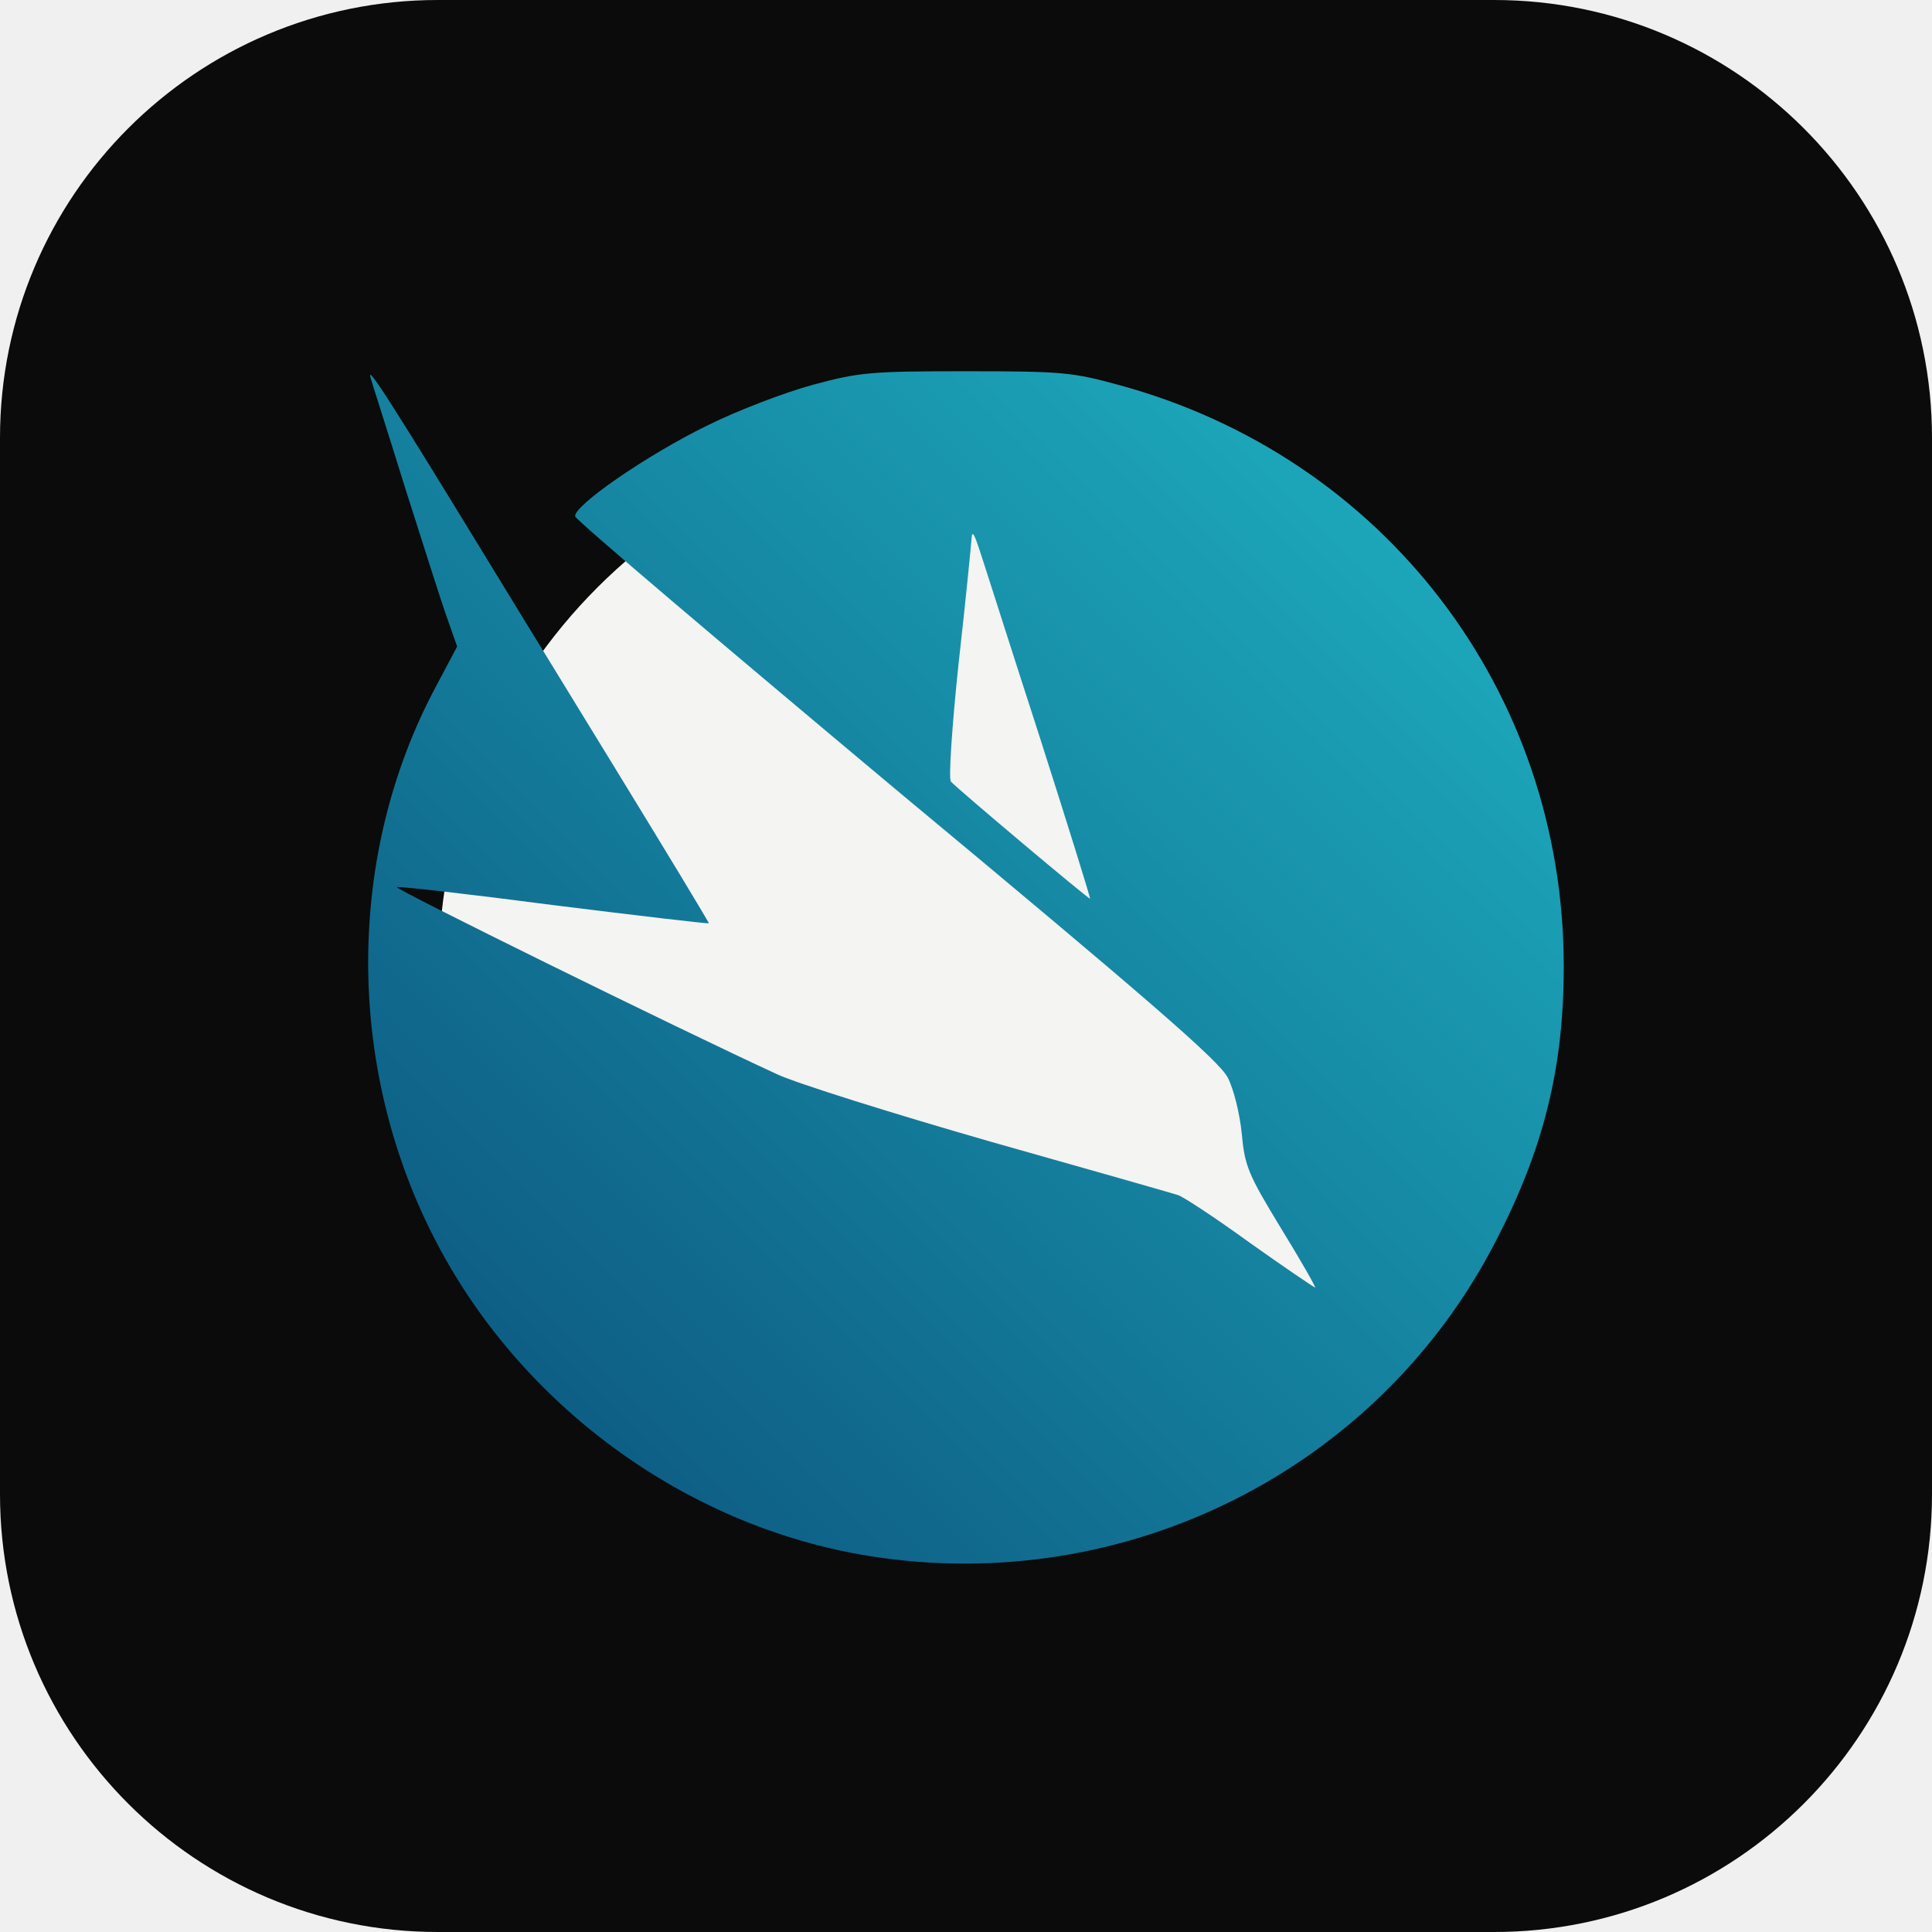
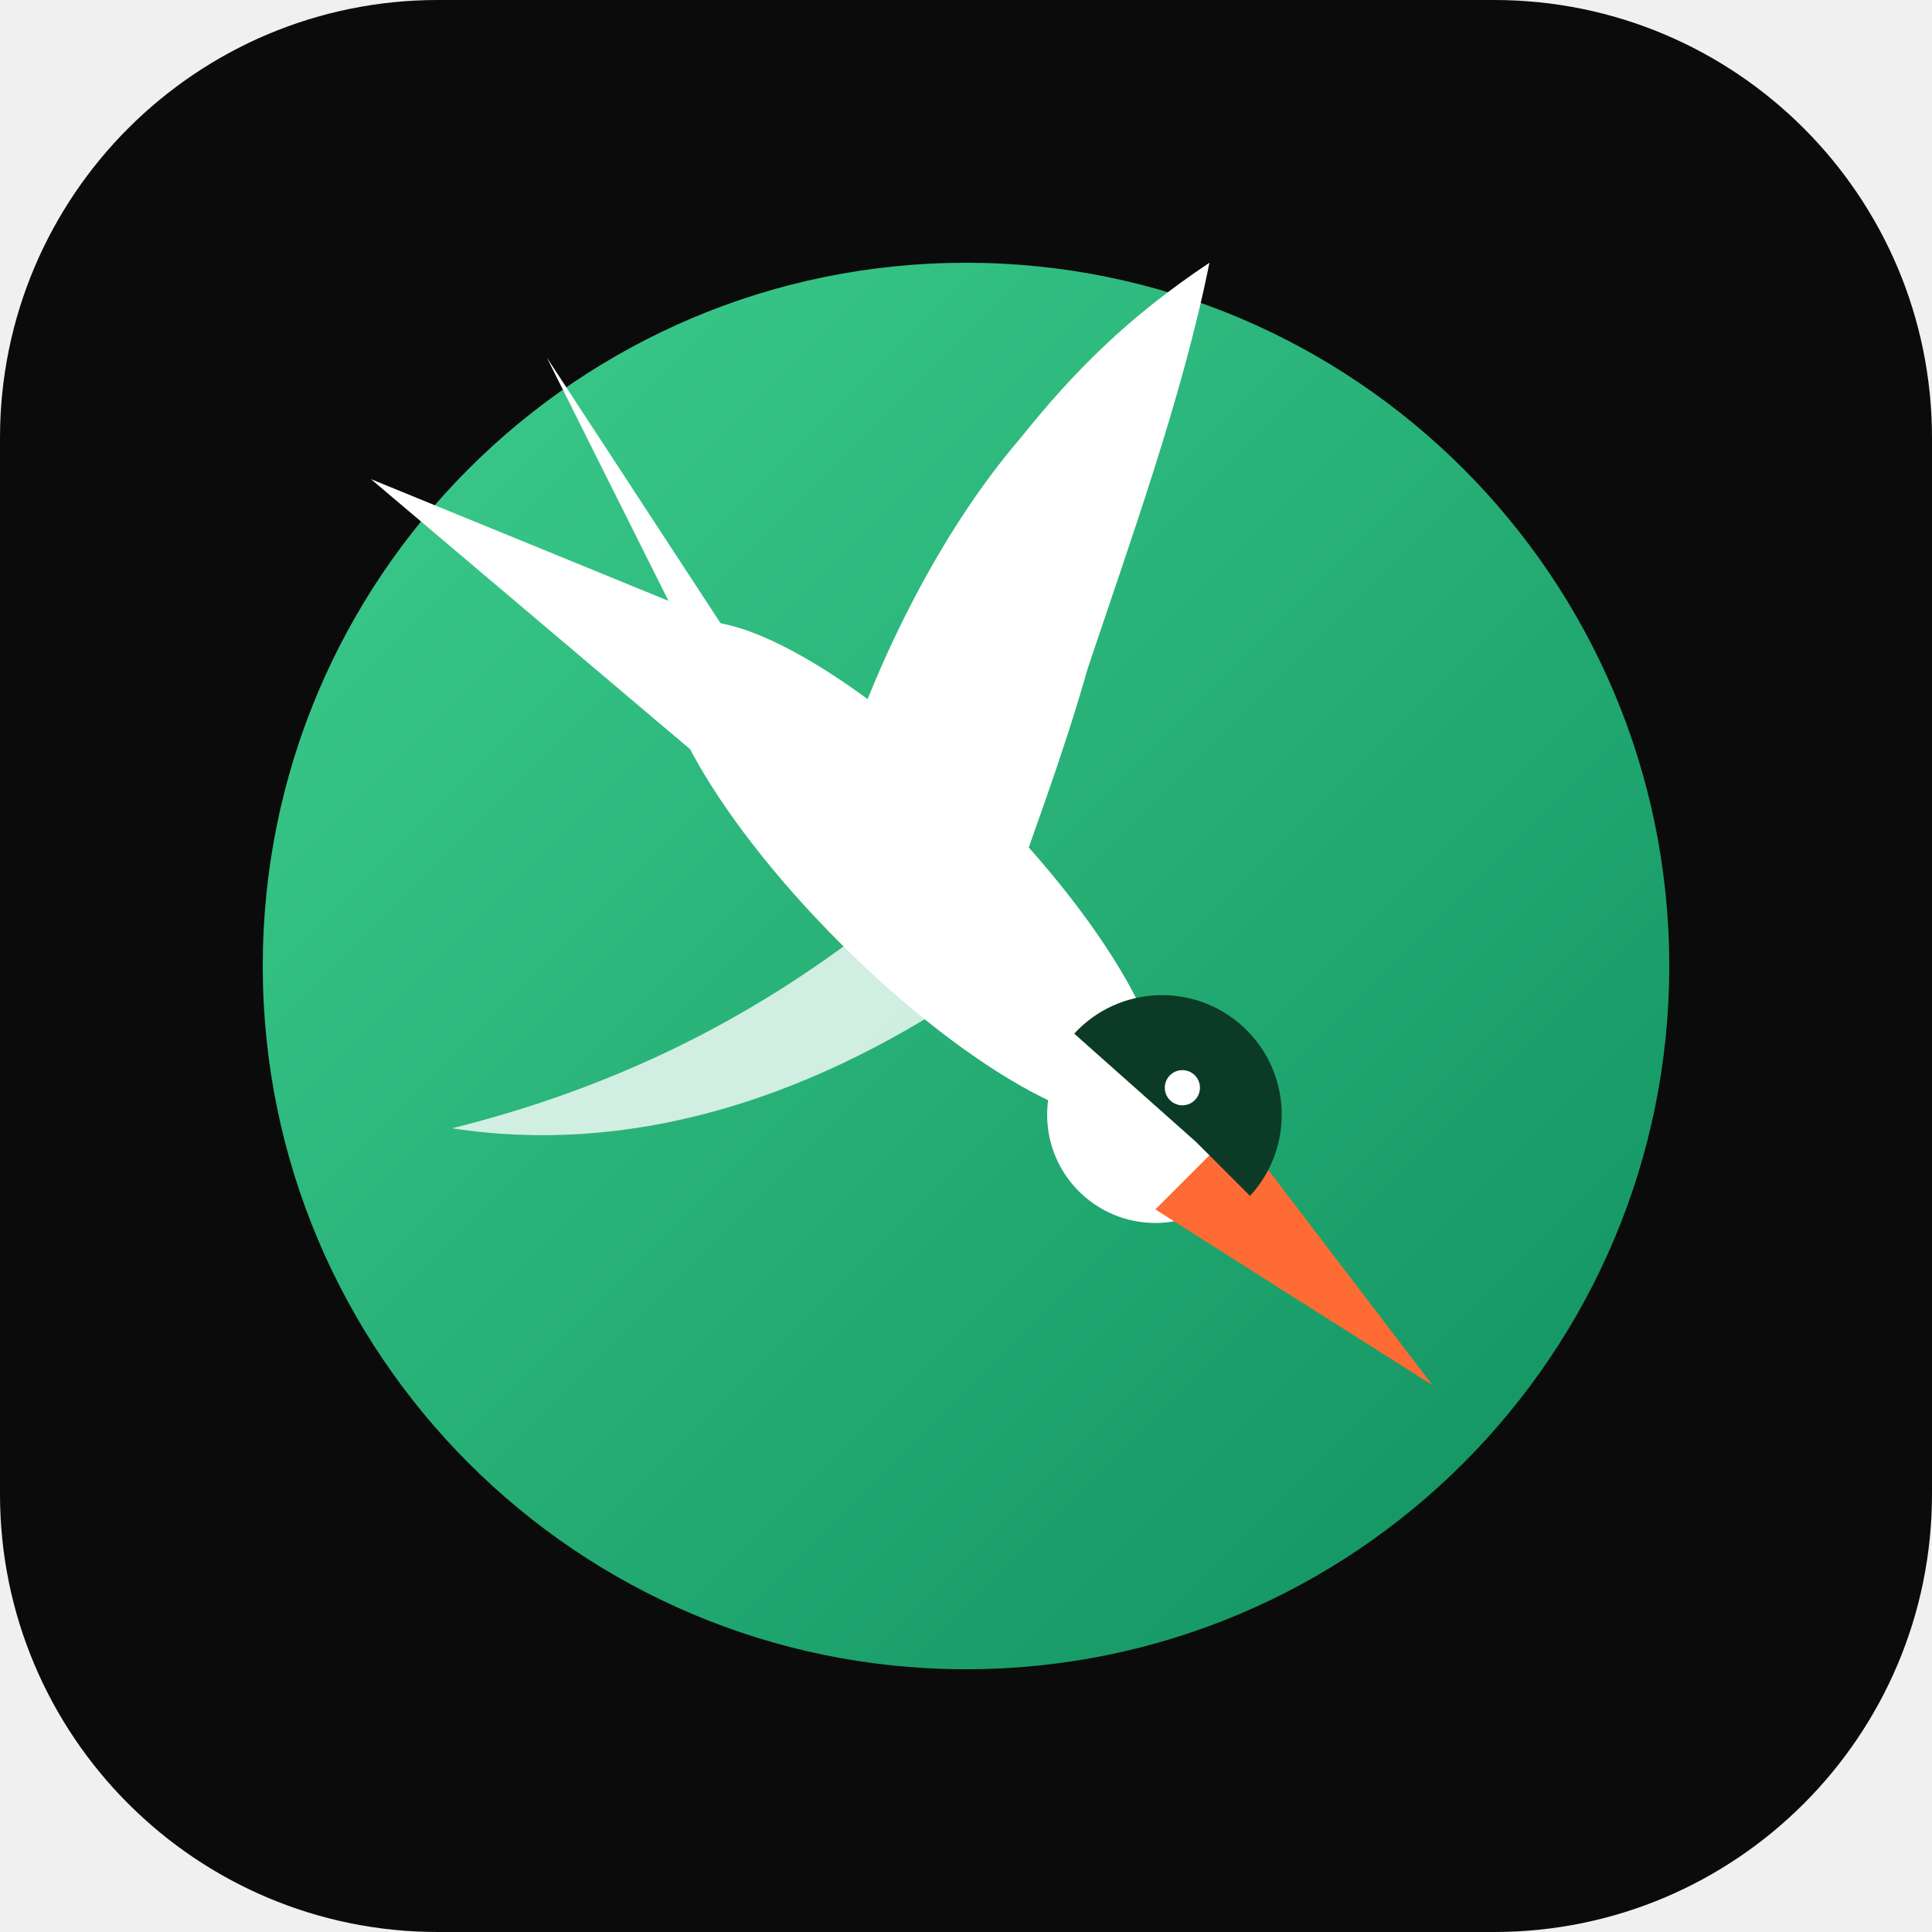
<svg xmlns="http://www.w3.org/2000/svg" viewBox="0 0 300 300">
  <defs>
-     <linearGradient id="g" x1="0" y1="1" x2="1" y2="0">
-       <stop offset="0" stop-color="#0B4F7A" />
-       <stop offset="1" stop-color="#1FB5C4" />
+     <linearGradient id="g" x1="0" y1="0" x2="1" y2="1">
+       <stop offset="0" stop-color="#3ECF8E" />
+       <stop offset="1" stop-color="#0F8F5E" />
    </linearGradient>
  </defs>
  <rect width="300" height="300" rx="68" fill="#0B0B0B" />
-   <g transform="translate(150 150) scale(0.78) translate(-149 -149)">
-     <circle cx="152" cy="150" r="108" fill="#F4F4F2" />
-     <path fill="url(#g)" fill-rule="evenodd" d="M130.0 266.5C93.2 260.7 59.9 236.3 42.9 202.7C25.5 168.4 25.7 126.7 43.4 93.5L47.7 85.4L45.8 80.0C44.7 77.0 41.0 65.3 37.4 54.0C33.9 42.7 30.7 32.8 30.5 32.0C29.6 29.2 33.1 34.5 46.3 56.0C53.5 67.8 68.1 91.6 78.7 108.9C89.3 126.2 97.9 140.4 97.8 140.5C97.6 140.6 83.8 139.0 67.0 136.9C50.2 134.7 36.1 133.1 35.7 133.3C34.9 133.5 91.3 161.3 111.5 170.6C115.4 172.4 134.5 178.4 154.0 184.0C173.5 189.5 190.3 194.3 191.2 194.6C192.2 194.9 198.6 199.1 205.5 204.1C212.4 209.0 218.3 213.0 218.5 213.0C218.7 213.0 215.7 207.7 211.7 201.2C205.2 190.5 204.5 188.9 203.9 182.4C203.5 178.4 202.3 173.5 201.1 171.2C199.4 167.9 185.6 155.9 135.2 114.0C100.2 84.7 71.4 60.3 71.2 59.5C70.7 57.5 85.4 47.3 97.5 41.4C103.5 38.4 113.0 34.8 118.5 33.3C127.8 30.8 129.9 30.6 149.0 30.6C168.1 30.6 170.2 30.8 179.3 33.3C232.2 47.6 268.0 94.3 268.0 149.1C268.0 169.3 264.0 185.5 254.3 204.1C230.9 249.3 180.8 274.5 130.0 266.5ZM163.7 103.5C158.0 85.9 152.7 69.2 151.8 66.5C150.6 62.8 150.2 62.2 150.1 64.0C150.0 65.4 148.9 76.6 147.5 89.0C146.2 101.4 145.5 111.9 146.0 112.3C147.6 114.0 173.5 135.8 173.7 135.6C173.8 135.5 169.3 121.0 163.7 103.5Z" />
+   <g transform="translate(150 150) scale(1.05) translate(-132 -134)">
+     <circle cx="132" cy="134" r="104" fill="url(#g)" />
+     <g fill="#FFFFFF">
+       <path d="M118 128 C100 142 80 152 56 158 C82 162 108 154 132 138 Z" opacity="0.78" />
+       <ellipse cx="124" cy="120" rx="50" ry="15" transform="rotate(45 124 120)" />
+       <path d="M104 96 L70 44 L88 80 L44 62 L96 106 Z" />
+       <path d="M112 110 C118 90 128 70 140 56 C148 46 156 38 168 30 C164 50 156 72 150 90 C146 104 142 114 138 126 Z" />
+       <circle cx="160" cy="156" r="16" />
+     </g>
+     <path fill="#FF6B35" d="M172 158 L201 196 L160 170 Z" />
+     <path fill="#0B3B27" d="M148 144 A16 16 0 0 1 174 168 L166 160 Z" />
+     <circle cx="164" cy="152" r="2.6" fill="#FFFFFF" />
  </g>
</svg>
